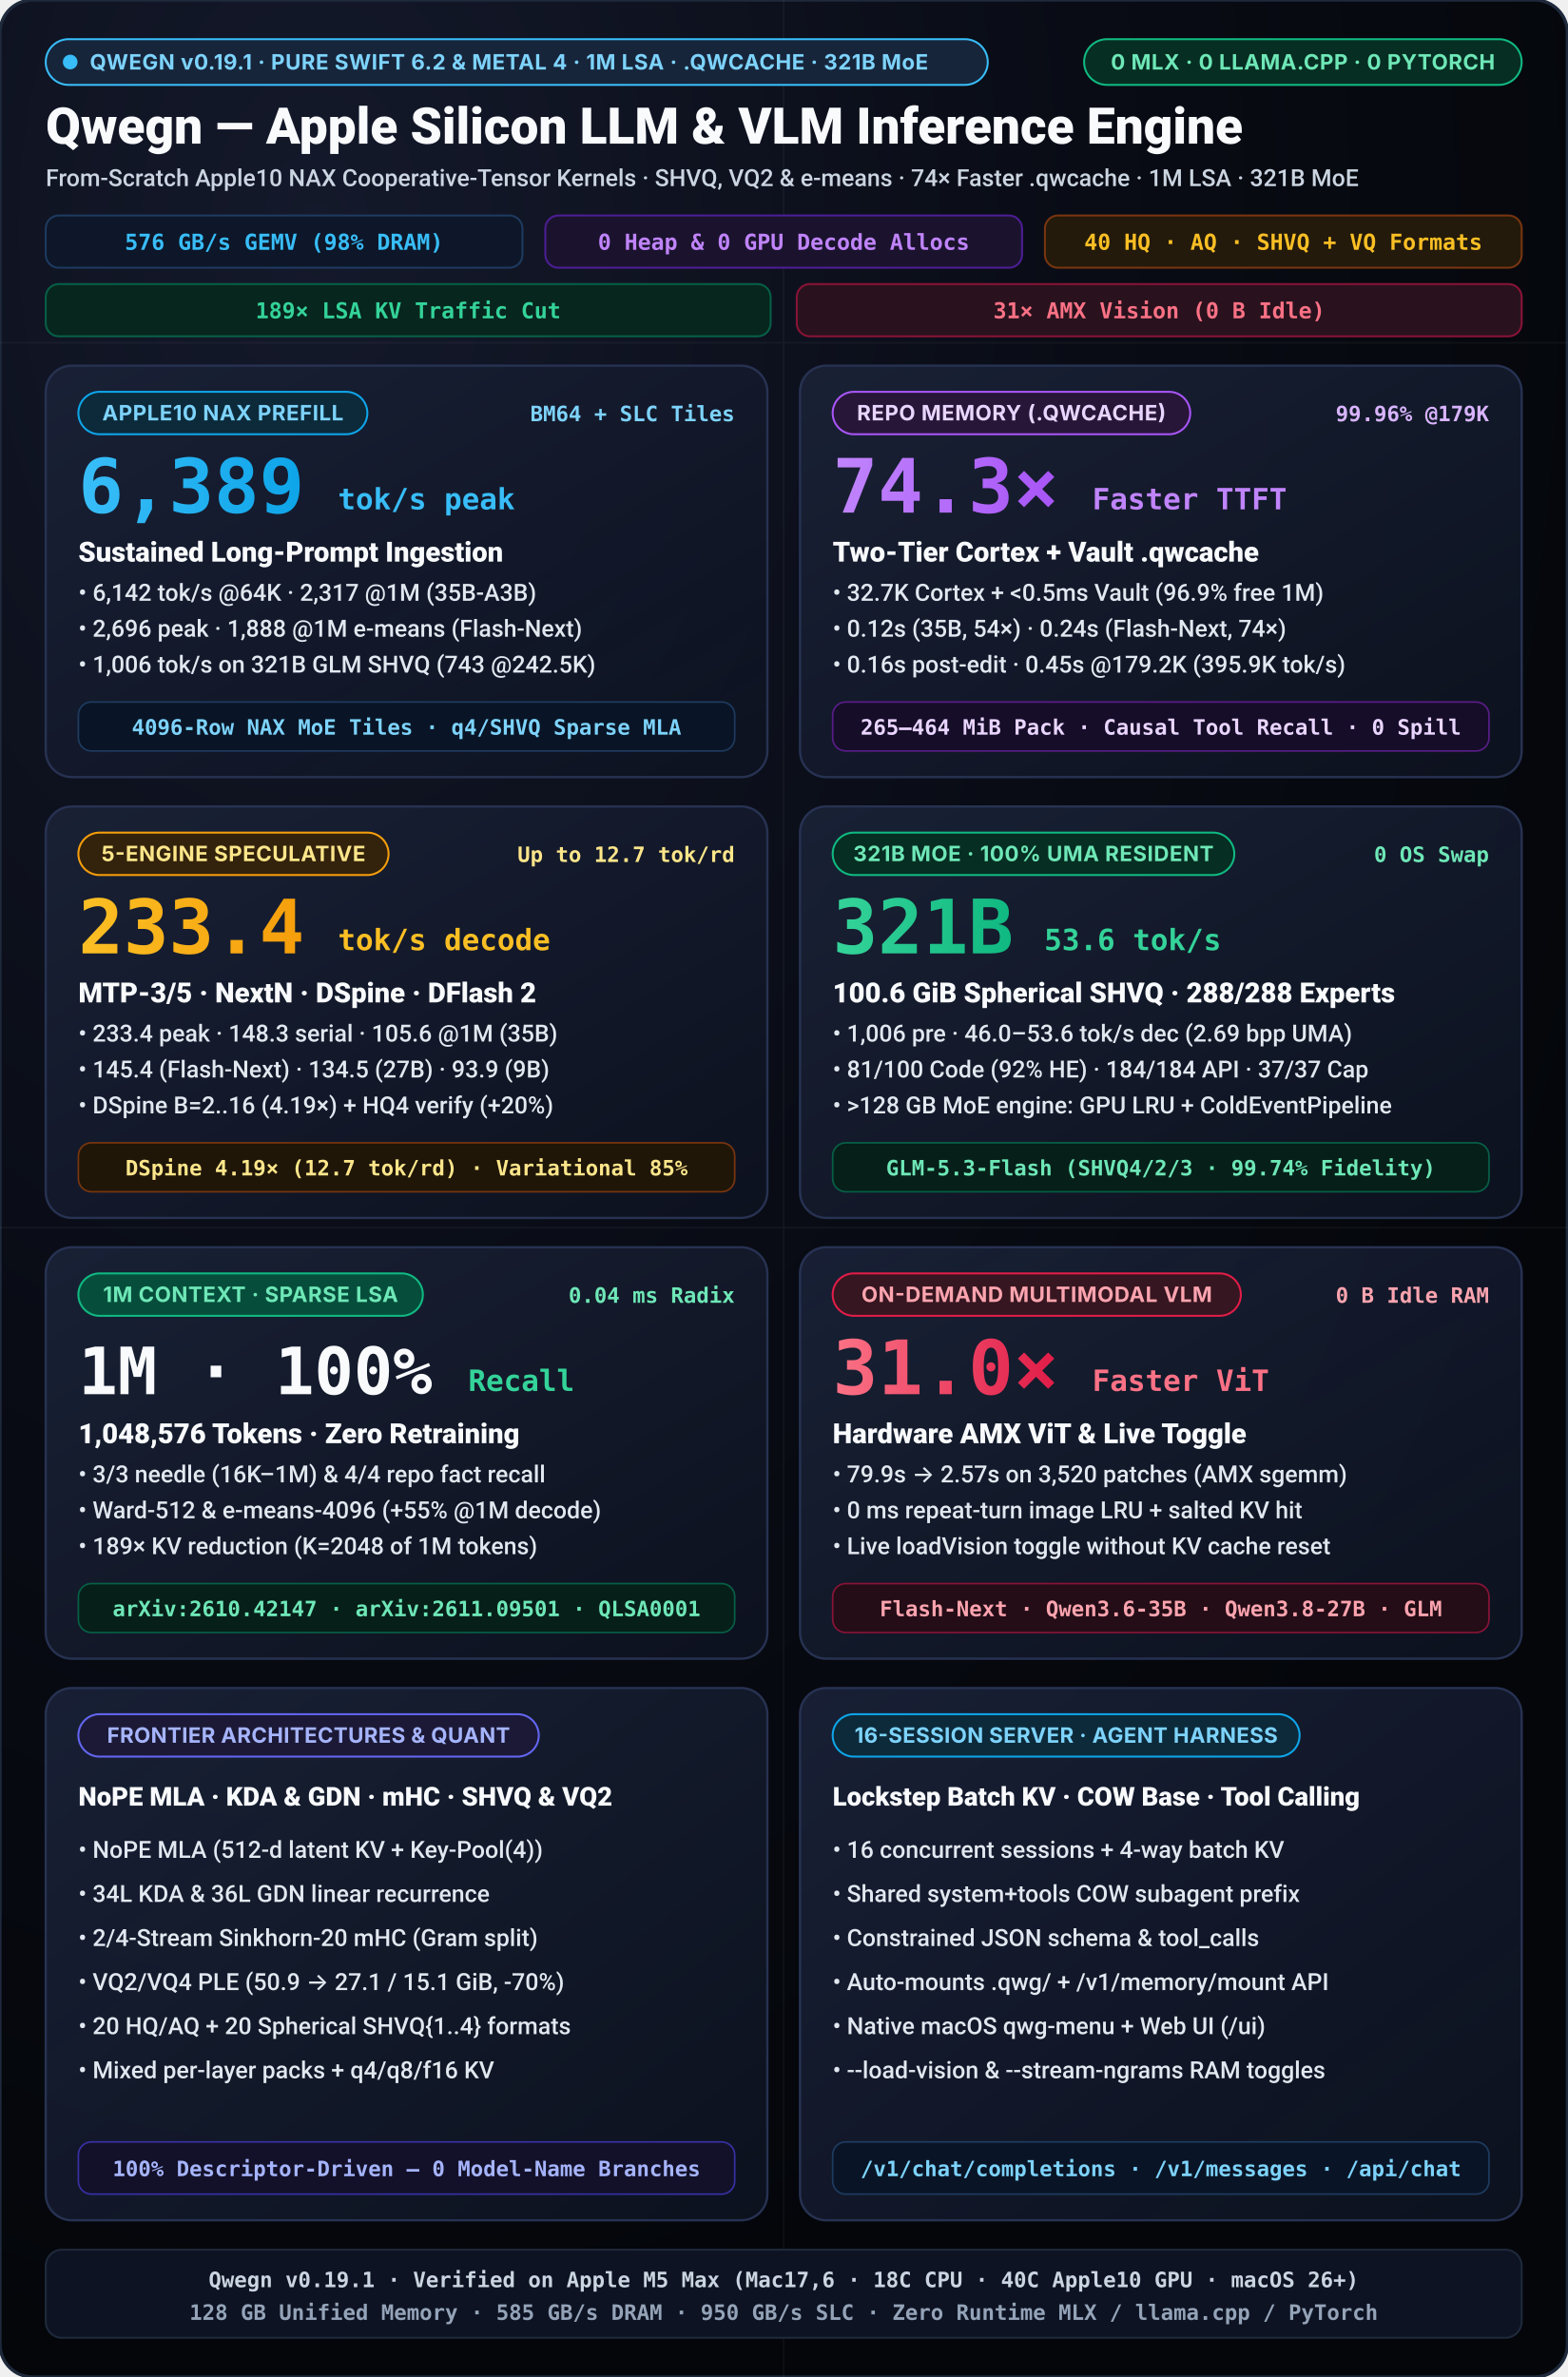
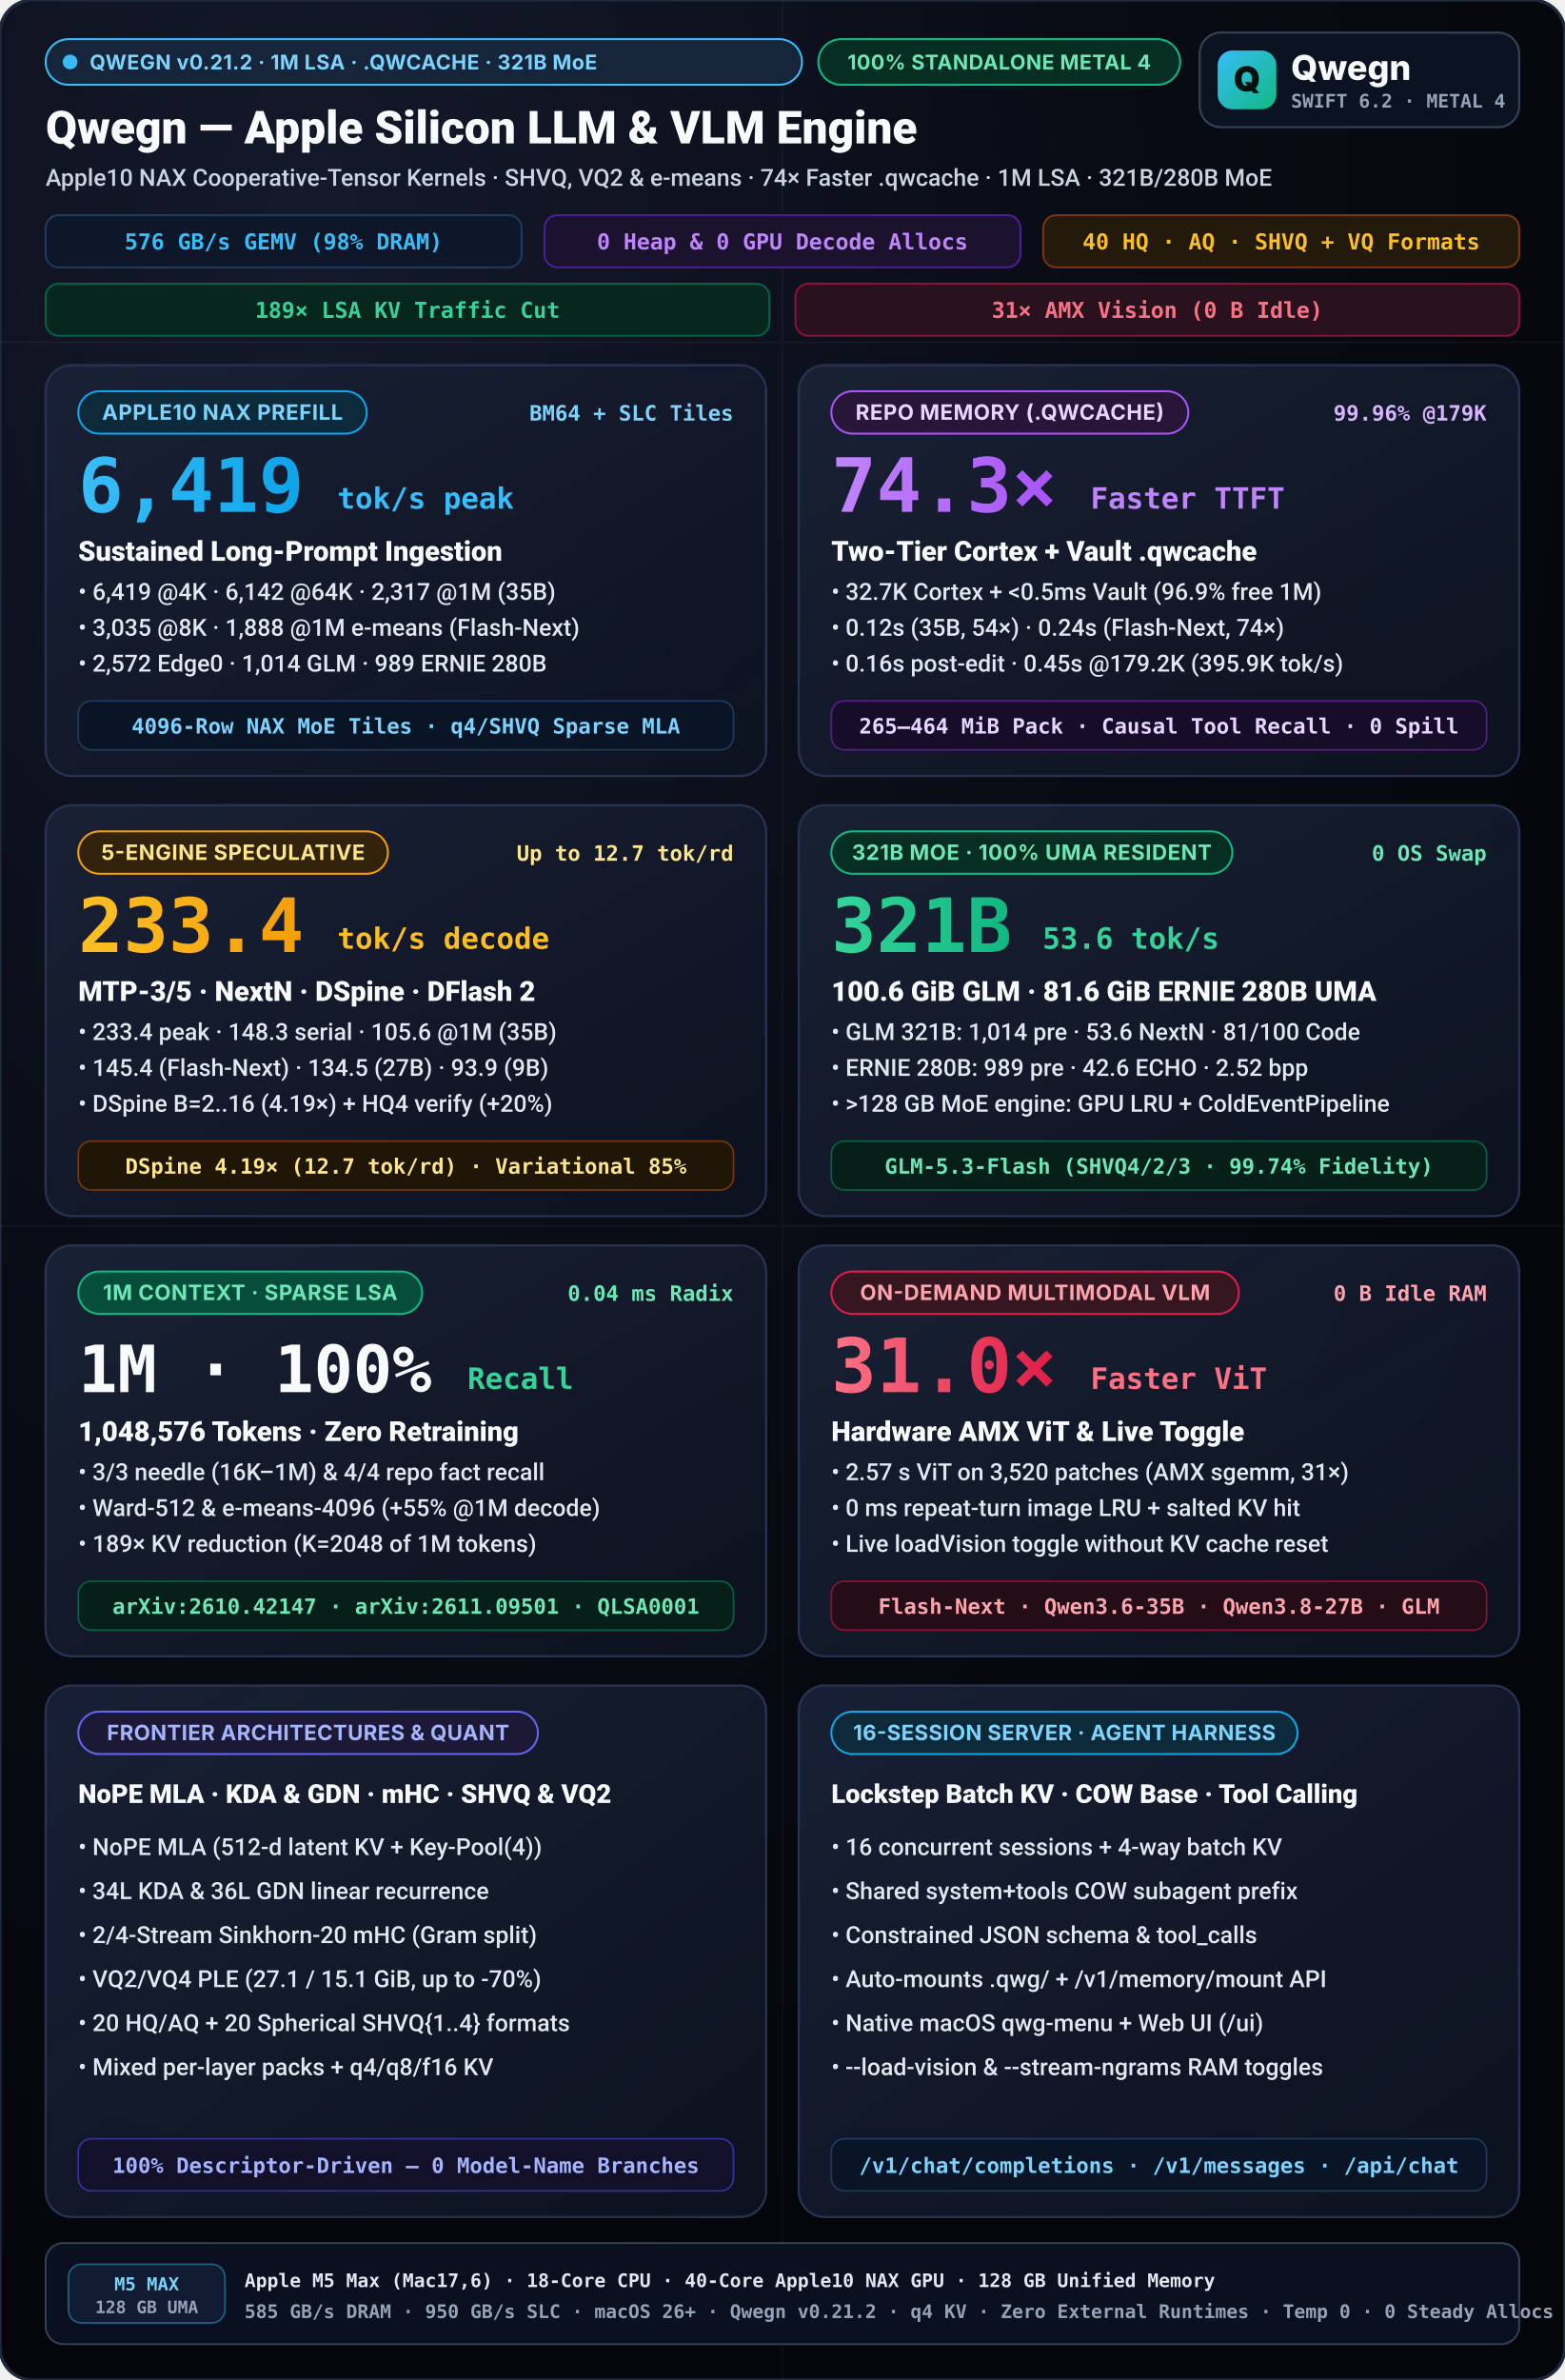
- <svg xmlns="http://www.w3.org/2000/svg" viewBox="0 0 960 1456" width="960" height="1456">
+ <svg xmlns="http://www.w3.org/2000/svg" viewBox="0 0 960 1460" width="960" height="1460">
  <defs>
    <radialGradient id="bgGlow" cx="20%" cy="10%" r="90%">
      <stop offset="0%" stop-color="#14192b" />
      <stop offset="55%" stop-color="#090c15" />
      <stop offset="100%" stop-color="#04060a" />
    </radialGradient>
    <linearGradient id="cardGrad" x1="0%" y1="0%" x2="100%" y2="100%">
      <stop offset="0%" stop-color="#192136" stop-opacity="0.96" />
      <stop offset="100%" stop-color="#0d1220" stop-opacity="0.90" />
    </linearGradient>
    <linearGradient id="cyanGrad" x1="0%" y1="0%" x2="100%" y2="0%">
      <stop offset="0%" stop-color="#38bdf8" />
      <stop offset="100%" stop-color="#0ea5e9" />
    </linearGradient>
    <linearGradient id="purpleGrad" x1="0%" y1="0%" x2="100%" y2="0%">
      <stop offset="0%" stop-color="#c084fc" />
      <stop offset="100%" stop-color="#a855f7" />
    </linearGradient>
    <linearGradient id="amberGrad" x1="0%" y1="0%" x2="100%" y2="0%">
      <stop offset="0%" stop-color="#fbbf24" />
      <stop offset="100%" stop-color="#f59e0b" />
    </linearGradient>
    <linearGradient id="emeraldGrad" x1="0%" y1="0%" x2="100%" y2="0%">
      <stop offset="0%" stop-color="#34d399" />
      <stop offset="100%" stop-color="#10b981" />
    </linearGradient>
    <linearGradient id="roseGrad" x1="0%" y1="0%" x2="100%" y2="0%">
      <stop offset="0%" stop-color="#fb7185" />
      <stop offset="100%" stop-color="#e11d48" />
    </linearGradient>
+     <linearGradient id="mark" x1="0" y1="0" x2="1" y2="1">
+       <stop offset="0%" stop-color="#38bdf8" />
+       <stop offset="100%" stop-color="#10b981" />
+     </linearGradient>
  </defs>
  <style>
    svg { text-rendering: geometricPrecision; -webkit-font-smoothing: antialiased; }
    .title { font-family: -apple-system, BlinkMacSystemFont, "SF Pro Display", "Segoe UI", Roboto, sans-serif; font-weight: 800; }
    .subtitle { font-family: -apple-system, BlinkMacSystemFont, "SF Pro Text", "Segoe UI", Roboto, sans-serif; font-weight: 500; }
    .sans { font-family: -apple-system, BlinkMacSystemFont, "SF Pro Display", "Inter", "Segoe UI", system-ui, sans-serif; }
    .mono { font-family: "SF Mono", "JetBrains Mono", Menlo, Consolas, monospace; font-weight: 600; }
  </style>
-   <rect width="960" height="1456" rx="20" fill="url(#bgGlow)" stroke="#1e293b" stroke-width="2" />
+   <rect width="960" height="1460" rx="20" fill="url(#bgGlow)" stroke="#1e293b" stroke-width="2" />
  <g opacity="0.04" stroke="#ffffff" stroke-width="1">
    <line x1="0" y1="210" x2="960" y2="210" />
    <line x1="0" y1="752" x2="960" y2="752" />
-     <line x1="480" y1="0" x2="480" y2="1456" />
+     <line x1="480" y1="0" x2="480" y2="1460" />
  </g>
  <g transform="translate(28, 24)">
-     <rect x="0.0" y="0.0" width="577" height="28" rx="14.0" fill="#17253b" stroke="#38bdf8" stroke-width="1.2" />
+     <rect x="0.0" y="0.0" width="464" height="28" rx="14.0" fill="#17253b" stroke="#38bdf8" stroke-width="1.2" />
    <circle cx="15.0" cy="14.0" r="4.5" fill="#38bdf8" />
-     <text x="27.0" y="18.6" class="sans" font-size="13" font-weight="700" fill="#7dd3fc" letter-spacing="0.3">QWEGN v0.19.1 · PURE SWIFT 6.2 &amp; METAL 4 · 1M LSA · .QWCACHE · 321B MoE</text>
-     <rect x="636.0" y="0.0" width="268" height="28" rx="14.0" fill="#062e22" stroke="#10b981" stroke-width="1.2" />
-     <text x="770.0" y="18.6" text-anchor="middle" class="sans" font-size="13" font-weight="700" fill="#6ee7b7" letter-spacing="0.3">0 MLX · 0 LLAMA.CPP · 0 PYTORCH</text>
-     <text x="0" y="64" fill="#f8fafc" class="title" font-size="31">Qwegn — Apple Silicon LLM &amp; VLM Inference Engine</text>
-     <text x="0" y="90" fill="#cbd5e1" class="subtitle" font-size="14.5">From-Scratch Apple10 NAX Cooperative-Tensor Kernels · SHVQ, VQ2 &amp; e-means · 74× Faster .qwcache · 1M LSA · 321B MoE</text>
+     <text x="27.0" y="18.6" class="sans" font-size="12.5" font-weight="700" fill="#7dd3fc" letter-spacing="0.25">QWEGN v0.21.2 · 1M LSA · .QWCACHE · 321B MoE</text>
+     <rect x="474.0" y="0.0" width="222" height="28" rx="14.0" fill="#062e22" stroke="#10b981" stroke-width="1.2" />
+     <text x="585.0" y="18.6" text-anchor="middle" class="sans" font-size="12.5" font-weight="700" fill="#6ee7b7" letter-spacing="0.25">100% STANDALONE METAL 4</text>
+     <text x="0" y="64" fill="#f8fafc" class="title" font-size="28">Qwegn — Apple Silicon LLM &amp; VLM Engine</text>
+     <text x="0" y="90" fill="#cbd5e1" class="subtitle" font-size="14.5">Apple10 NAX Cooperative-Tensor Kernels · SHVQ, VQ2 &amp; e-means · 74× Faster .qwcache · 1M LSA · 321B/280B MoE</text>
    <g transform="translate(0, 108)">
      <rect x="0" y="0" width="292" height="32" rx="8" fill="#0d1729" stroke="#1e3a5f" stroke-width="1.2" />
      <text x="146" y="21" text-anchor="middle" fill="#38bdf8" class="mono" font-size="13.5">576 GB/s GEMV (98% DRAM)</text>
      <rect x="306" y="0" width="292" height="32" rx="8" fill="#1b132e" stroke="#4c1d95" stroke-width="1.2" />
      <text x="452" y="21" text-anchor="middle" fill="#c084fc" class="mono" font-size="13.5">0 Heap &amp; 0 GPU Decode Allocs</text>
      <rect x="612" y="0" width="292" height="32" rx="8" fill="#231a0b" stroke="#78350f" stroke-width="1.2" />
      <text x="758" y="21" text-anchor="middle" fill="#fbbf24" class="mono" font-size="13.5">40 HQ · AQ · SHVQ + VQ Formats</text>
      <rect x="0" y="42" width="444" height="32" rx="8" fill="#07261e" stroke="#065f46" stroke-width="1.2" />
      <text x="222" y="63" text-anchor="middle" fill="#34d399" class="mono" font-size="13.5">189× LSA KV Traffic Cut</text>
      <rect x="460" y="42" width="444" height="32" rx="8" fill="#29121d" stroke="#881337" stroke-width="1.2" />
      <text x="682" y="63" text-anchor="middle" fill="#fb7185" class="mono" font-size="13.5">31× AMX Vision (0 B Idle)</text>
    </g>
  </g>
+   <g transform="translate(736, 20)">
+     <rect width="196" height="58" rx="13" fill="#0b1222" stroke="#334155" stroke-width="1.3" />
+     <rect x="11" y="11" width="36" height="36" rx="9" fill="url(#mark)" />
+     <text x="29" y="36" text-anchor="middle" class="sans" font-size="21" font-weight="900" fill="#04110c">Q</text>
+     <text x="56" y="29" class="sans" font-size="21" font-weight="800" fill="#f8fafc">Qwegn</text>
+     <text x="56" y="46" class="mono" font-size="11.5" font-weight="700" fill="#94a3b8">SWIFT 6.2 · METAL 4</text>
+   </g>
  <g transform="translate(28, 224)">
    <rect width="442" height="252" rx="16" fill="url(#cardGrad)" stroke="#273252" stroke-width="1.4" />
    <rect x="20.0" y="16.0" width="177" height="26" rx="13.0" fill="#0c2a3a" stroke="#0ea5e9" stroke-width="1.2" />
    <text x="108.5" y="33.5" text-anchor="middle" class="sans" font-size="13" font-weight="700" fill="#7dd3fc" letter-spacing="0.3">APPLE10 NAX PREFILL</text>
    <text x="422" y="34" text-anchor="end" fill="#7dd3fc" class="mono" font-size="13">BM64 + SLC Tiles</text>
-     <text x="20" y="90" fill="url(#cyanGrad)" class="title mono" font-size="46">6,389</text>
+     <text x="20" y="90" fill="url(#cyanGrad)" class="title mono" font-size="46">6,419</text>
    <text x="179.0" y="88" fill="#38bdf8" class="title mono" font-size="18">tok/s peak</text>
    <text x="20" y="120" fill="#f8fafc" class="title" font-size="17">Sustained Long-Prompt Ingestion</text>
-     <text x="20" y="144" fill="#e2e8f0" class="subtitle" font-size="14.5">• 6,142 tok/s @64K · 2,317 @1M (35B-A3B)</text>
-     <text x="20" y="166" fill="#e2e8f0" class="subtitle" font-size="14.5">• 2,696 peak · 1,888 @1M e-means (Flash-Next)</text>
-     <text x="20" y="188" fill="#e2e8f0" class="subtitle" font-size="14.5">• 1,006 tok/s on 321B GLM SHVQ (743 @242.5K)</text>
+     <text x="20" y="144" fill="#e2e8f0" class="subtitle" font-size="14.5">• 6,419 @4K · 6,142 @64K · 2,317 @1M (35B)</text>
+     <text x="20" y="166" fill="#e2e8f0" class="subtitle" font-size="14.5">• 3,035 @8K · 1,888 @1M e-means (Flash-Next)</text>
+     <text x="20" y="188" fill="#e2e8f0" class="subtitle" font-size="14.5">• 2,572 Edge0 · 1,014 GLM · 989 ERNIE 280B</text>
    <rect x="20" y="206" width="402" height="30" rx="8" fill="#091526" stroke="#1e3a5f" stroke-width="1" />
    <text x="221" y="226" text-anchor="middle" fill="#7dd3fc" class="mono" font-size="13">4096-Row NAX MoE Tiles · q4/SHVQ Sparse MLA</text>
  </g>
  <g transform="translate(490, 224)">
    <rect width="442" height="252" rx="16" fill="url(#cardGrad)" stroke="#273252" stroke-width="1.4" />
    <rect x="20.0" y="16.0" width="219" height="26" rx="13.0" fill="#281638" stroke="#a855f7" stroke-width="1.2" />
    <text x="129.5" y="33.5" text-anchor="middle" class="sans" font-size="13" font-weight="700" fill="#e9d5ff" letter-spacing="0.3">REPO MEMORY (.QWCACHE)</text>
    <text x="422" y="34" text-anchor="end" fill="#d8b4fe" class="mono" font-size="13">99.96% @179K</text>
    <text x="20" y="90" fill="url(#purpleGrad)" class="title mono" font-size="46">74.3×</text>
    <text x="179.0" y="88" fill="#c084fc" class="title mono" font-size="18">Faster TTFT</text>
    <text x="20" y="120" fill="#f8fafc" class="title" font-size="17">Two-Tier Cortex + Vault .qwcache</text>
    <text x="20" y="144" fill="#e2e8f0" class="subtitle" font-size="14.5">• 32.7K Cortex + &lt;0.5ms Vault (96.9% free 1M)</text>
    <text x="20" y="166" fill="#e2e8f0" class="subtitle" font-size="14.5">• 0.12s (35B, 54×) · 0.24s (Flash-Next, 74×)</text>
    <text x="20" y="188" fill="#e2e8f0" class="subtitle" font-size="14.5">• 0.16s post-edit · 0.45s @179.2K (395.9K tok/s)</text>
    <rect x="20" y="206" width="402" height="30" rx="8" fill="#160d29" stroke="#581c87" stroke-width="1" />
    <text x="221" y="226" text-anchor="middle" fill="#e9d5ff" class="mono" font-size="13">265–464 MiB Pack · Causal Tool Recall · 0 Spill</text>
  </g>
  <g transform="translate(28, 494)">
    <rect width="442" height="252" rx="16" fill="url(#cardGrad)" stroke="#273252" stroke-width="1.4" />
    <rect x="20.0" y="16.0" width="190" height="26" rx="13.0" fill="#33230c" stroke="#f59e0b" stroke-width="1.2" />
    <text x="115.0" y="33.5" text-anchor="middle" class="sans" font-size="13" font-weight="700" fill="#fde68a" letter-spacing="0.3">5-ENGINE SPECULATIVE</text>
    <text x="422" y="34" text-anchor="end" fill="#fde68a" class="mono" font-size="13">Up to 12.7 tok/rd</text>
    <text x="20" y="90" fill="url(#amberGrad)" class="title mono" font-size="46">233.4</text>
    <text x="179.0" y="88" fill="#fbbf24" class="title mono" font-size="18">tok/s decode</text>
    <text x="20" y="120" fill="#f8fafc" class="title" font-size="17">MTP-3/5 · NextN · DSpine · DFlash 2</text>
    <text x="20" y="144" fill="#e2e8f0" class="subtitle" font-size="14.5">• 233.4 peak · 148.3 serial · 105.6 @1M (35B)</text>
    <text x="20" y="166" fill="#e2e8f0" class="subtitle" font-size="14.5">• 145.4 (Flash-Next) · 134.5 (27B) · 93.9 (9B)</text>
    <text x="20" y="188" fill="#e2e8f0" class="subtitle" font-size="14.5">• DSpine B=2..16 (4.19×) + HQ4 verify (+20%)</text>
    <rect x="20" y="206" width="402" height="30" rx="8" fill="#1f1608" stroke="#78350f" stroke-width="1" />
    <text x="221" y="226" text-anchor="middle" fill="#fde68a" class="mono" font-size="13">DSpine 4.19× (12.7 tok/rd) · Variational 85%</text>
  </g>
  <g transform="translate(490, 494)">
    <rect width="442" height="252" rx="16" fill="url(#cardGrad)" stroke="#273252" stroke-width="1.4" />
    <rect x="20.0" y="16.0" width="246" height="26" rx="13.0" fill="#062e22" stroke="#10b981" stroke-width="1.2" />
    <text x="143.0" y="33.5" text-anchor="middle" class="sans" font-size="13" font-weight="700" fill="#6ee7b7" letter-spacing="0.3">321B MOE · 100% UMA RESIDENT</text>
    <text x="422" y="34" text-anchor="end" fill="#6ee7b7" class="mono" font-size="13">0 OS Swap</text>
    <text x="20" y="90" fill="url(#emeraldGrad)" class="title mono" font-size="46">321B</text>
    <text x="149.6" y="88" fill="#34d399" class="title mono" font-size="18">53.6 tok/s</text>
-     <text x="20" y="120" fill="#f8fafc" class="title" font-size="17">100.6 GiB Spherical SHVQ · 288/288 Experts</text>
-     <text x="20" y="144" fill="#e2e8f0" class="subtitle" font-size="14.5">• 1,006 pre · 46.0–53.6 tok/s dec (2.69 bpp UMA)</text>
-     <text x="20" y="166" fill="#e2e8f0" class="subtitle" font-size="14.5">• 81/100 Code (92% HE) · 184/184 API · 37/37 Cap</text>
+     <text x="20" y="120" fill="#f8fafc" class="title" font-size="17">100.6 GiB GLM · 81.6 GiB ERNIE 280B UMA</text>
+     <text x="20" y="144" fill="#e2e8f0" class="subtitle" font-size="14.5">• GLM 321B: 1,014 pre · 53.6 NextN · 81/100 Code</text>
+     <text x="20" y="166" fill="#e2e8f0" class="subtitle" font-size="14.5">• ERNIE 280B: 989 pre · 42.6 ECHO · 2.52 bpp</text>
    <text x="20" y="188" fill="#e2e8f0" class="subtitle" font-size="14.5">• &gt;128 GB MoE engine: GPU LRU + ColdEventPipeline</text>
    <rect x="20" y="206" width="402" height="30" rx="8" fill="#062019" stroke="#065f46" stroke-width="1" />
    <text x="221" y="226" text-anchor="middle" fill="#6ee7b7" class="mono" font-size="13">GLM-5.3-Flash (SHVQ4/2/3 · 99.74% Fidelity)</text>
  </g>
  <g transform="translate(28, 764)">
    <rect width="442" height="252" rx="16" fill="url(#cardGrad)" stroke="#273252" stroke-width="1.4" />
    <rect x="20.0" y="16.0" width="211" height="26" rx="13.0" fill="#064e3b" stroke="#10b981" stroke-width="1.2" />
    <text x="125.5" y="33.5" text-anchor="middle" class="sans" font-size="13" font-weight="700" fill="#6ee7b7" letter-spacing="0.3">1M CONTEXT · SPARSE LSA</text>
    <text x="422" y="34" text-anchor="end" fill="#6ee7b7" class="mono" font-size="13">0.04 ms Radix</text>
    <text x="20" y="90" fill="#f8fafc" class="title mono" font-size="40">1M · 100%</text>
    <text x="258.8" y="88" fill="#34d399" class="title mono" font-size="18">Recall</text>
    <text x="20" y="120" fill="#f8fafc" class="title" font-size="17">1,048,576 Tokens · Zero Retraining</text>
    <text x="20" y="144" fill="#e2e8f0" class="subtitle" font-size="14.5">• 3/3 needle (16K–1M) &amp; 4/4 repo fact recall</text>
    <text x="20" y="166" fill="#e2e8f0" class="subtitle" font-size="14.5">• Ward-512 &amp; e-means-4096 (+55% @1M decode)</text>
    <text x="20" y="188" fill="#e2e8f0" class="subtitle" font-size="14.5">• 189× KV reduction (K=2048 of 1M tokens)</text>
    <rect x="20" y="206" width="402" height="30" rx="8" fill="#062019" stroke="#065f46" stroke-width="1" />
    <text x="221" y="226" text-anchor="middle" fill="#6ee7b7" class="mono" font-size="13">arXiv:2610.42147 · arXiv:2611.09501 · QLSA0001</text>
  </g>
  <g transform="translate(490, 764)">
    <rect width="442" height="252" rx="16" fill="url(#cardGrad)" stroke="#273252" stroke-width="1.4" />
    <rect x="20.0" y="16.0" width="250" height="26" rx="13.0" fill="#361620" stroke="#e11d48" stroke-width="1.2" />
    <text x="145.0" y="33.5" text-anchor="middle" class="sans" font-size="13" font-weight="700" fill="#fda4af" letter-spacing="0.3">ON-DEMAND MULTIMODAL VLM</text>
    <text x="422" y="34" text-anchor="end" fill="#fda4af" class="mono" font-size="13">0 B Idle RAM</text>
    <text x="20" y="90" fill="url(#roseGrad)" class="title mono" font-size="46">31.0×</text>
    <text x="179.0" y="88" fill="#fb7185" class="title mono" font-size="18">Faster ViT</text>
    <text x="20" y="120" fill="#f8fafc" class="title" font-size="17">Hardware AMX ViT &amp; Live Toggle</text>
-     <text x="20" y="144" fill="#e2e8f0" class="subtitle" font-size="14.5">• 79.9s → 2.57s on 3,520 patches (AMX sgemm)</text>
+     <text x="20" y="144" fill="#e2e8f0" class="subtitle" font-size="14.5">• 2.57 s ViT on 3,520 patches (AMX sgemm, 31×)</text>
    <text x="20" y="166" fill="#e2e8f0" class="subtitle" font-size="14.5">• 0 ms repeat-turn image LRU + salted KV hit</text>
    <text x="20" y="188" fill="#e2e8f0" class="subtitle" font-size="14.5">• Live loadVision toggle without KV cache reset</text>
    <rect x="20" y="206" width="402" height="30" rx="8" fill="#240d16" stroke="#881337" stroke-width="1" />
    <text x="221" y="226" text-anchor="middle" fill="#fda4af" class="mono" font-size="13">Flash-Next · Qwen3.6-35B · Qwen3.8-27B · GLM</text>
  </g>
  <g transform="translate(28, 1034)">
    <rect width="442" height="326" rx="16" fill="url(#cardGrad)" stroke="#273252" stroke-width="1.4" />
    <rect x="20.0" y="16.0" width="282" height="26" rx="13.0" fill="#1c1936" stroke="#6366f1" stroke-width="1.2" />
    <text x="161.0" y="33.5" text-anchor="middle" class="sans" font-size="13" font-weight="700" fill="#a5b4fc" letter-spacing="0.2">FRONTIER ARCHITECTURES &amp; QUANT</text>
    <text x="20" y="72" fill="#f8fafc" class="title" font-size="16">NoPE MLA · KDA &amp; GDN · mHC · SHVQ &amp; VQ2</text>
    <text x="20" y="104" fill="#e2e8f0" class="subtitle" font-size="14.5">• NoPE MLA (512-d latent KV + Key-Pool(4))</text>
    <text x="20" y="131" fill="#e2e8f0" class="subtitle" font-size="14.5">• 34L KDA &amp; 36L GDN linear recurrence</text>
    <text x="20" y="158" fill="#e2e8f0" class="subtitle" font-size="14.5">• 2/4-Stream Sinkhorn-20 mHC (Gram split)</text>
-     <text x="20" y="185" fill="#e2e8f0" class="subtitle" font-size="14.5">• VQ2/VQ4 PLE (50.9 → 27.1 / 15.1 GiB, -70%)</text>
+     <text x="20" y="185" fill="#e2e8f0" class="subtitle" font-size="14.5">• VQ2/VQ4 PLE (27.1 / 15.1 GiB, up to -70%)</text>
    <text x="20" y="212" fill="#e2e8f0" class="subtitle" font-size="14.5">• 20 HQ/AQ + 20 Spherical SHVQ{1..4} formats</text>
    <text x="20" y="239" fill="#e2e8f0" class="subtitle" font-size="14.5">• Mixed per-layer packs + q4/q8/f16 KV</text>
    <rect x="20" y="278" width="402" height="32" rx="8" fill="#131129" stroke="#3730a3" stroke-width="1" />
    <text x="221" y="299" text-anchor="middle" fill="#a5b4fc" class="mono" font-size="13">100% Descriptor-Driven — 0 Model-Name Branches</text>
  </g>
  <g transform="translate(490, 1034)">
    <rect width="442" height="326" rx="16" fill="url(#cardGrad)" stroke="#273252" stroke-width="1.4" />
    <rect x="20.0" y="16.0" width="286" height="26" rx="13.0" fill="#0c2a3a" stroke="#0ea5e9" stroke-width="1.2" />
    <text x="163.0" y="33.5" text-anchor="middle" class="sans" font-size="13" font-weight="700" fill="#7dd3fc" letter-spacing="0.2">16-SESSION SERVER · AGENT HARNESS</text>
    <text x="20" y="72" fill="#f8fafc" class="title" font-size="16">Lockstep Batch KV · COW Base · Tool Calling</text>
    <text x="20" y="104" fill="#e2e8f0" class="subtitle" font-size="14.5">• 16 concurrent sessions + 4-way batch KV</text>
    <text x="20" y="131" fill="#e2e8f0" class="subtitle" font-size="14.5">• Shared system+tools COW subagent prefix</text>
    <text x="20" y="158" fill="#e2e8f0" class="subtitle" font-size="14.5">• Constrained JSON schema &amp; tool_calls</text>
    <text x="20" y="185" fill="#e2e8f0" class="subtitle" font-size="14.5">• Auto-mounts .qwg/ + /v1/memory/mount API</text>
    <text x="20" y="212" fill="#e2e8f0" class="subtitle" font-size="14.5">• Native macOS qwg-menu + Web UI (/ui)</text>
    <text x="20" y="239" fill="#e2e8f0" class="subtitle" font-size="14.5">• --load-vision &amp; --stream-ngrams RAM toggles</text>
    <rect x="20" y="278" width="402" height="32" rx="8" fill="#091526" stroke="#1e3a5f" stroke-width="1" />
    <text x="221" y="299" text-anchor="middle" fill="#7dd3fc" class="mono" font-size="13">/v1/chat/completions · /v1/messages · /api/chat</text>
  </g>
-   <g transform="translate(28, 1378)">
-     <rect x="0" y="0" width="904" height="54" rx="10" fill="#0d1322" stroke="#1e293b" stroke-width="1.2" />
-     <text x="452" y="23" text-anchor="middle" fill="#cbd5e1" class="mono" font-size="13">Qwegn v0.19.1 · Verified on Apple M5 Max (Mac17,6 · 18C CPU · 40C Apple10 GPU · macOS 26+)</text>
-     <text x="452" y="43" text-anchor="middle" fill="#94a3b8" class="mono" font-size="13">128 GB Unified Memory · 585 GB/s DRAM · 950 GB/s SLC · Zero Runtime MLX / llama.cpp / PyTorch</text>
+   <g transform="translate(28, 1376)">
+     <rect width="904" height="62" rx="11" fill="#0a101f" stroke="#334155" stroke-width="1.2" />
+     <rect x="14" y="13" width="96" height="36" rx="8" fill="#111c33" stroke="#38bdf8" stroke-opacity="0.45" stroke-width="1" />
+     <text x="62" y="29" text-anchor="middle" class="mono" font-size="11" font-weight="800" fill="#7dd3fc">M5 MAX</text>
+     <text x="62" y="43" text-anchor="middle" class="mono" font-size="10.5" fill="#94a3b8">128 GB UMA</text>
+     <text x="122" y="27" class="mono" font-size="11.5" font-weight="700" fill="#e2e8f0">Apple M5 Max (Mac17,6) · 18-Core CPU · 40-Core Apple10 NAX GPU · 128 GB Unified Memory</text>
+     <text x="122" y="46" class="mono" font-size="11.5" fill="#94a3b8">585 GB/s DRAM · 950 GB/s SLC · macOS 26+ · Qwegn v0.21.2 · q4 KV · Zero External Runtimes · Temp 0 · 0 Steady Allocs</text>
  </g>
</svg>
